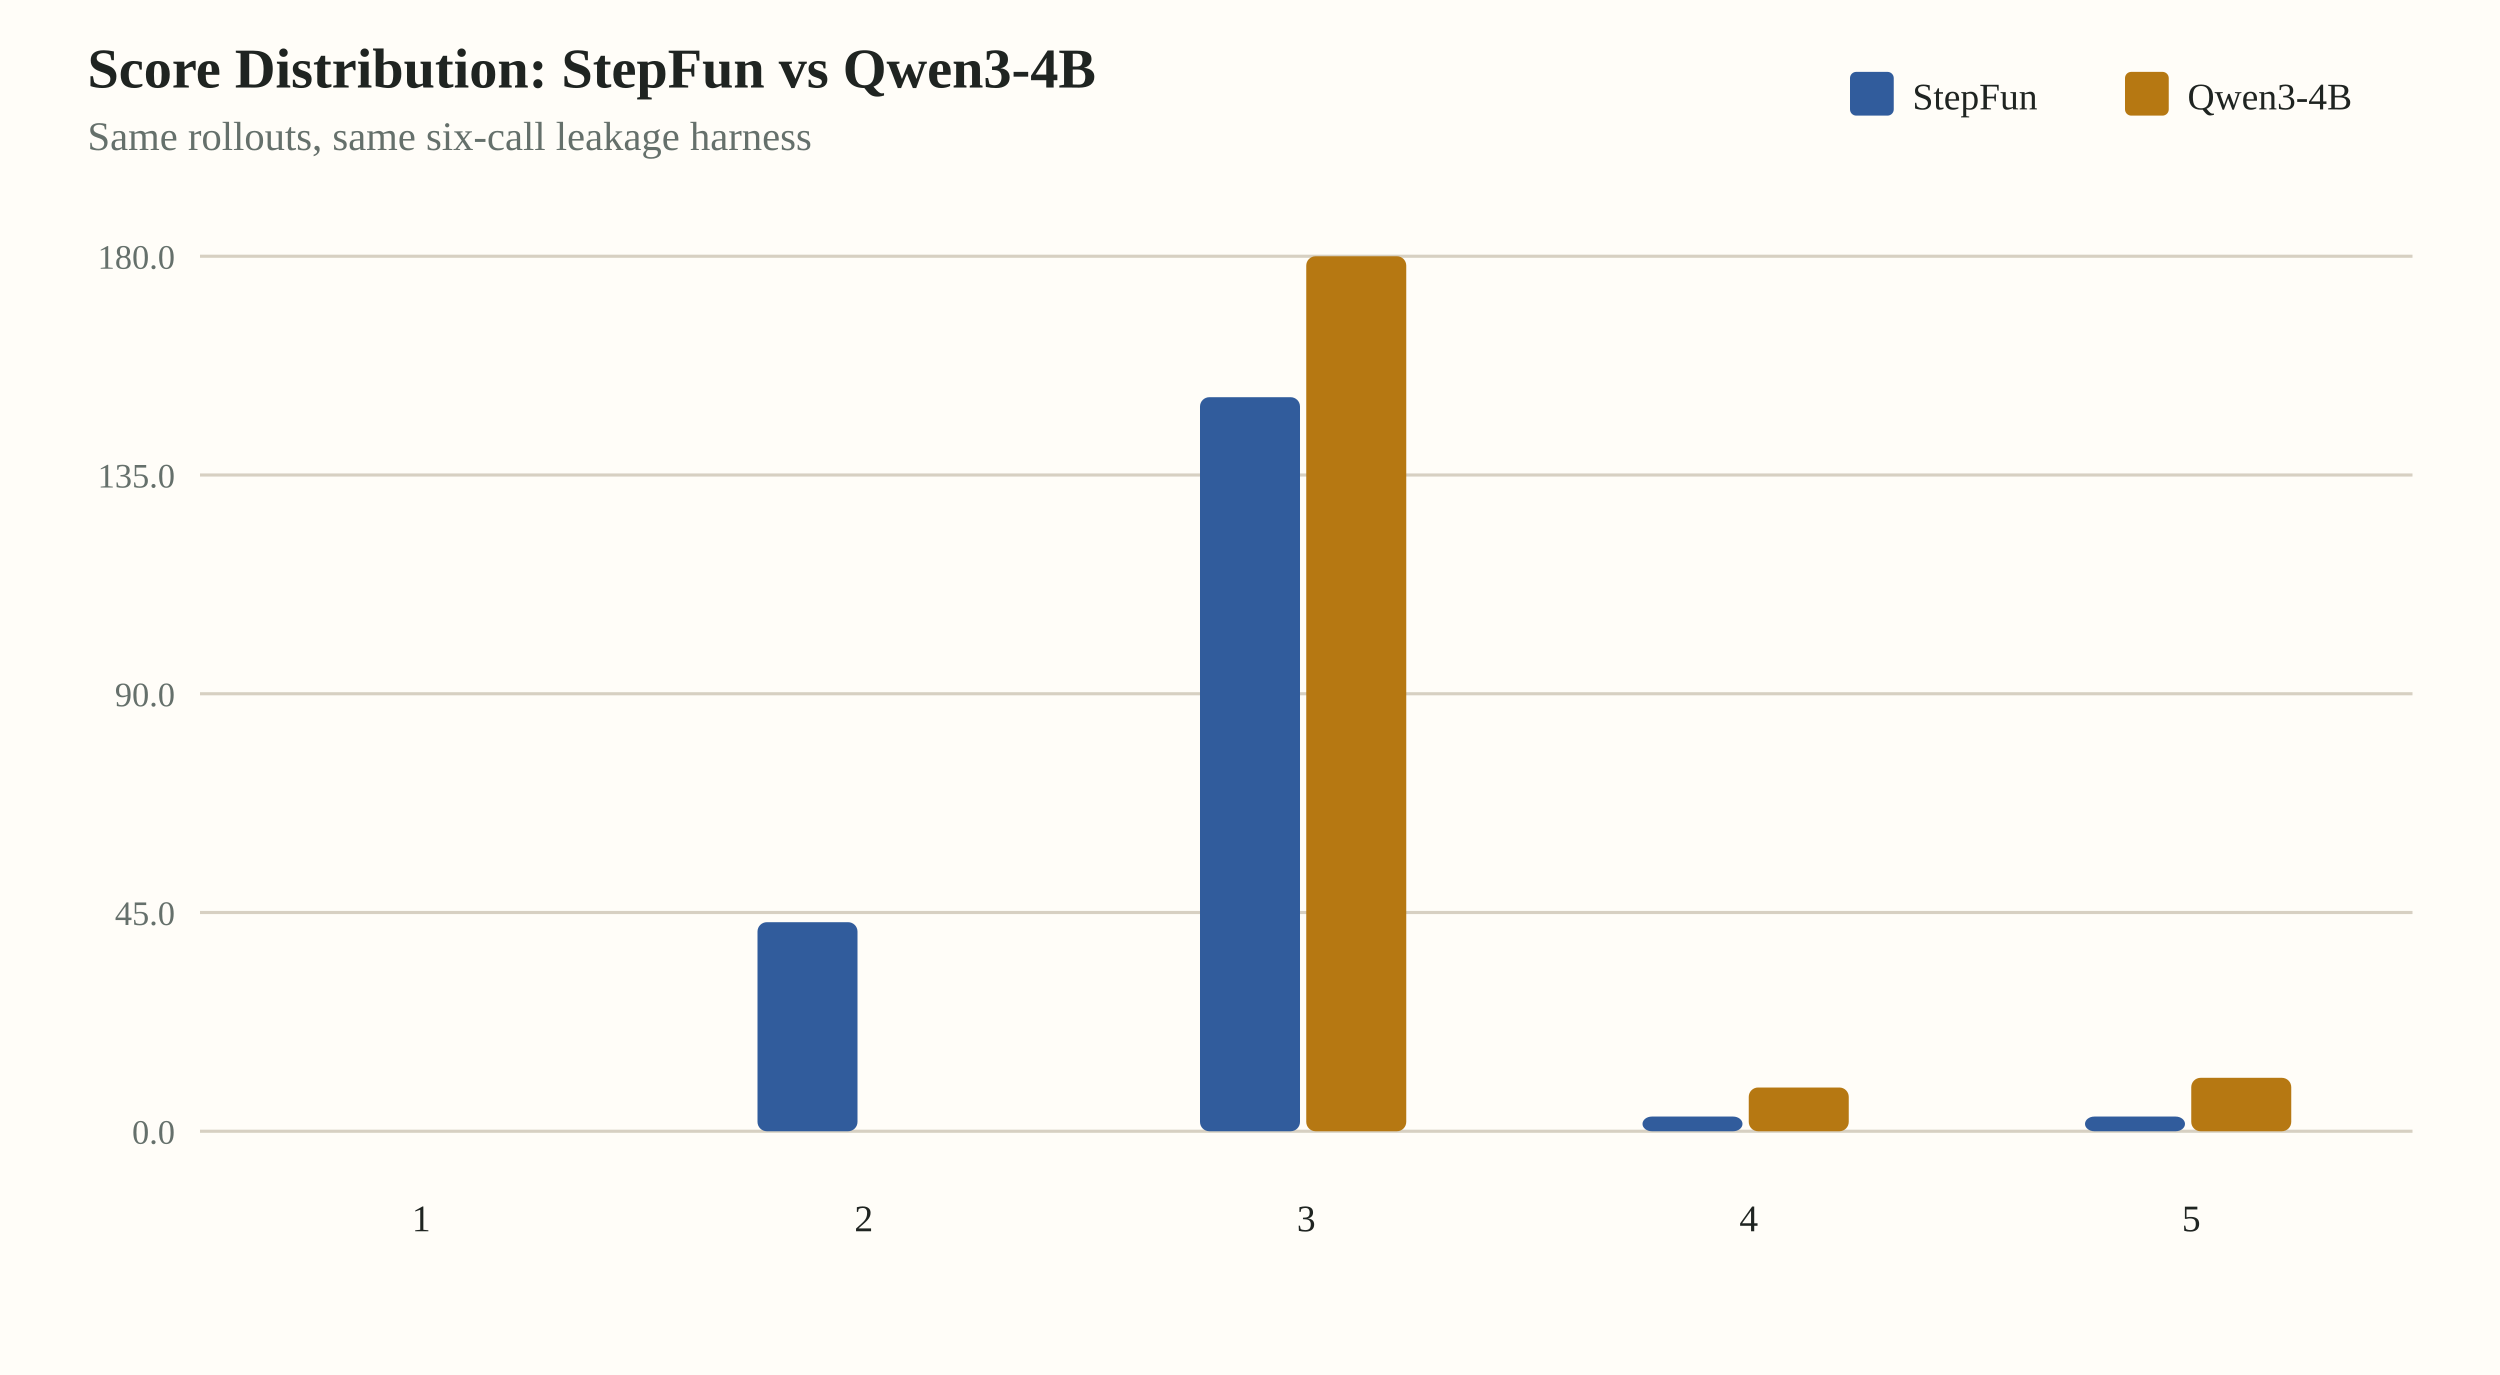
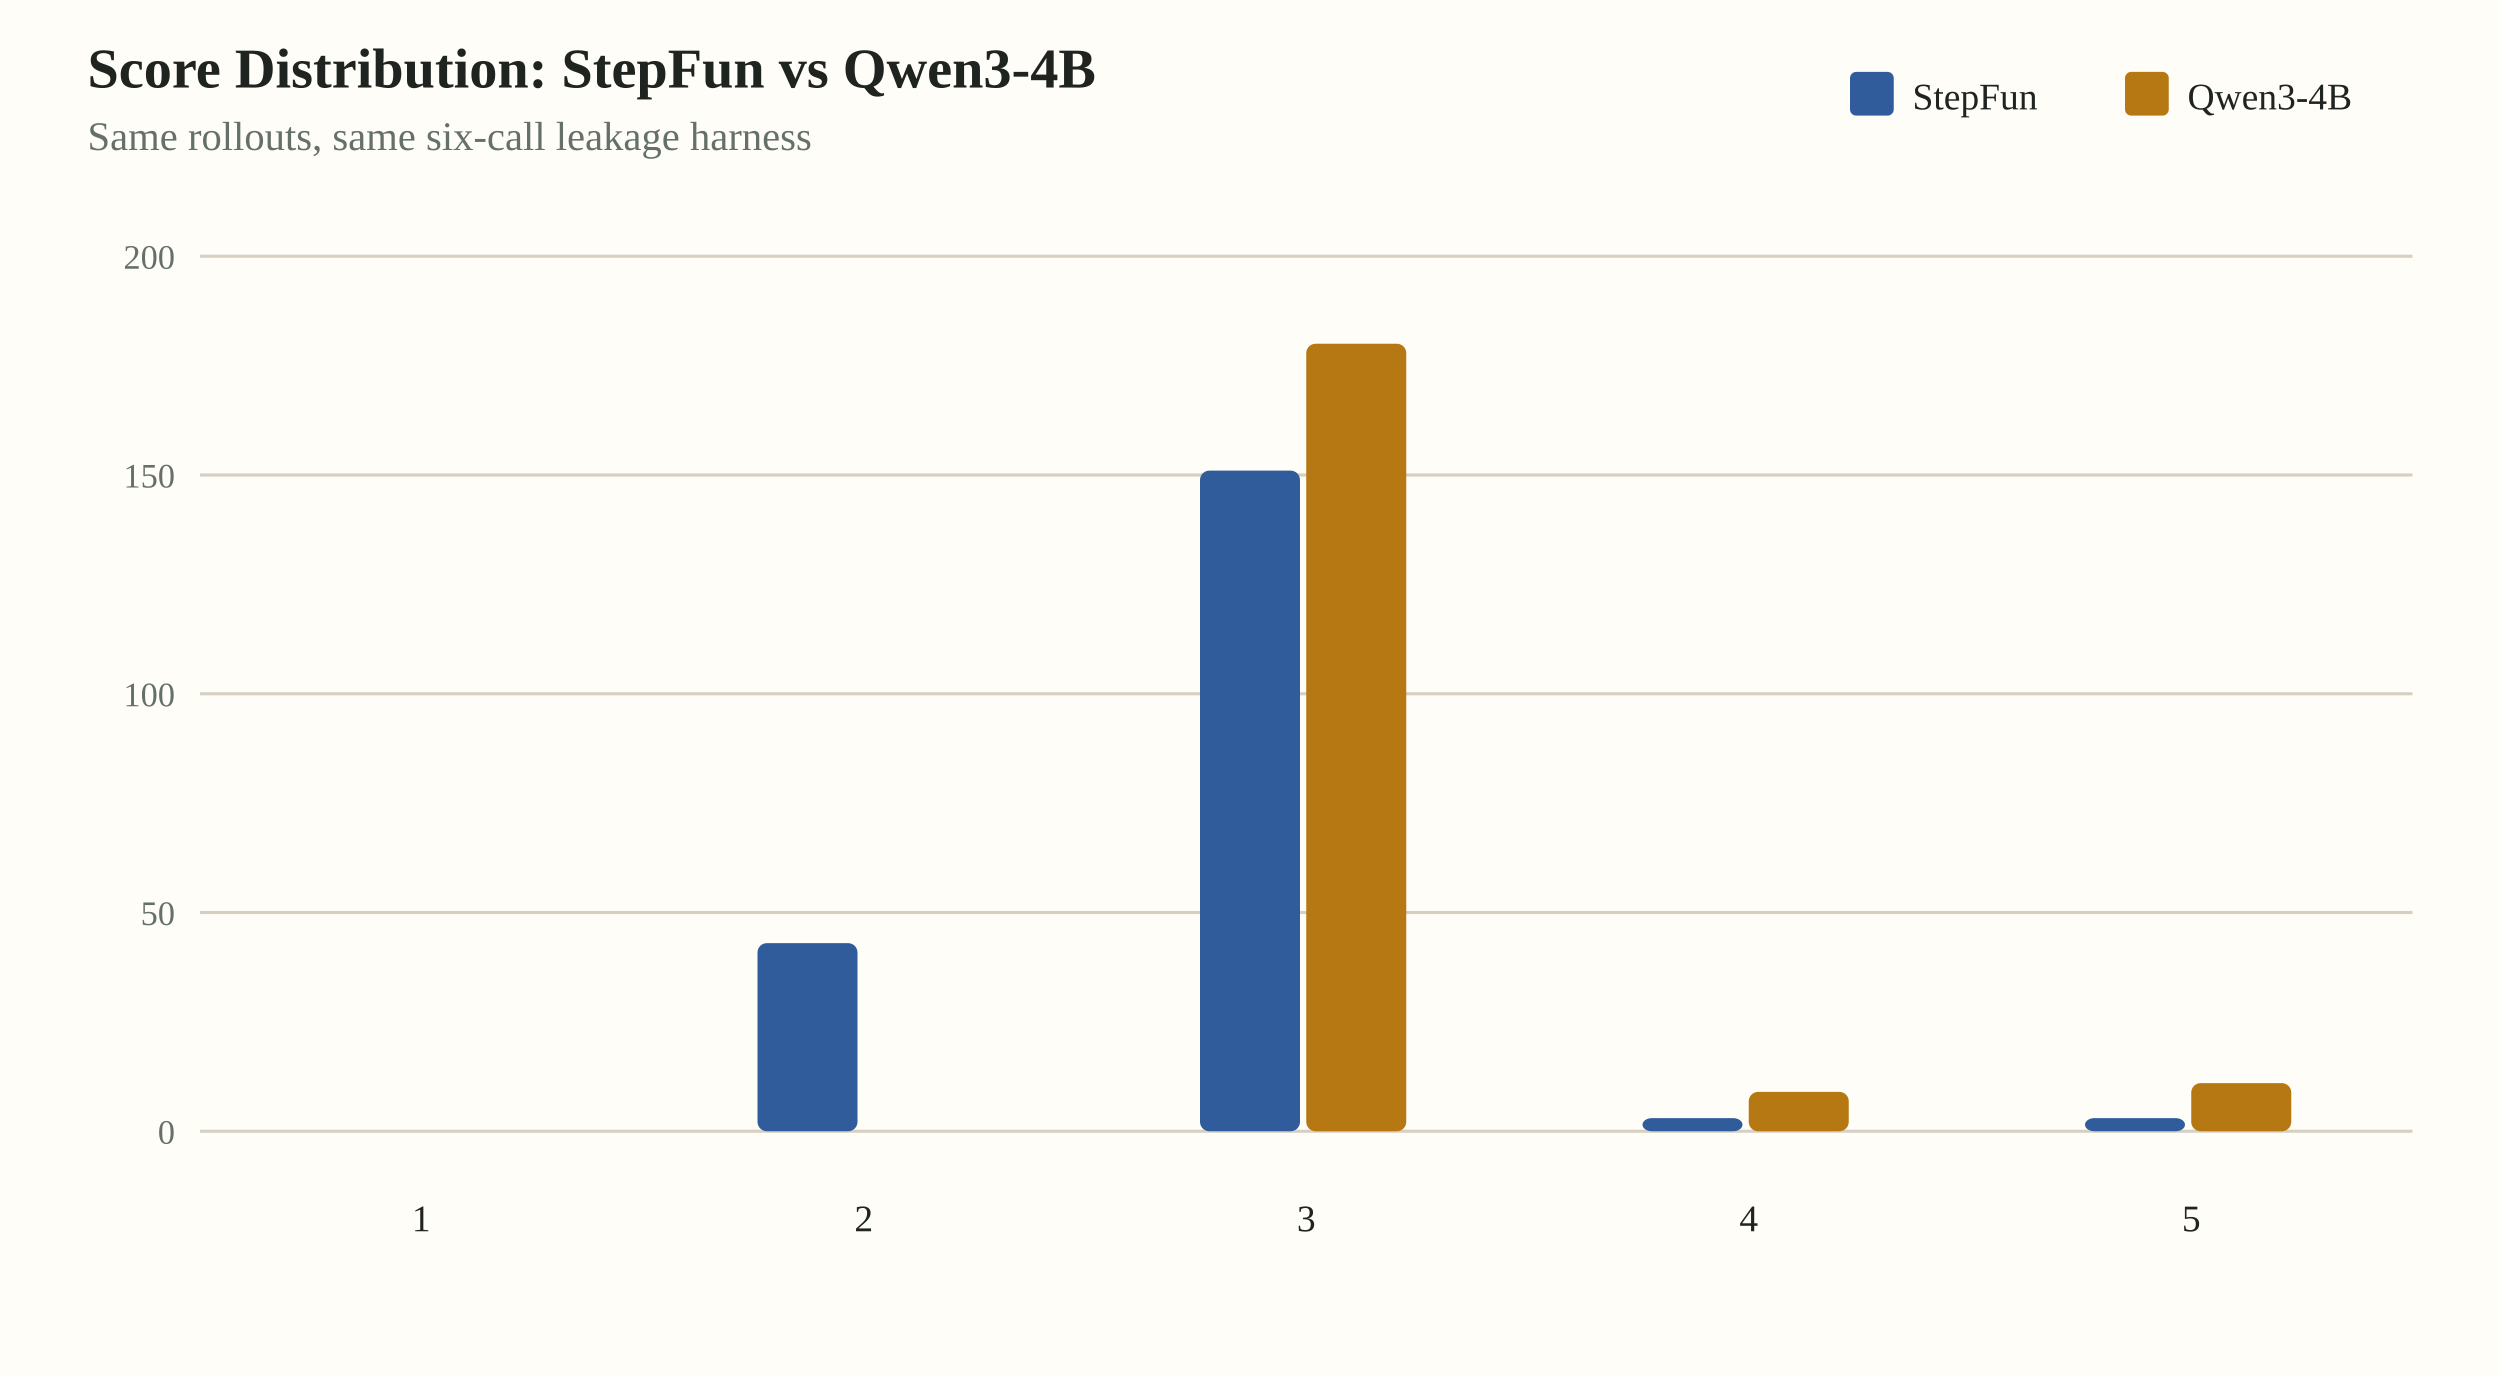
<svg xmlns="http://www.w3.org/2000/svg" width="800" height="440" viewBox="0 0 800 440" role="img">
  <rect width="800" height="440" fill="#fffdf8" />
  <text x="28" y="28" font-size="18" font-weight="700" fill="#1f2421">Score Distribution: StepFun vs Qwen3-4B</text>
  <text x="28" y="48" font-size="13" fill="#65706b">Same rollouts, same six-call leakage harness</text>
  <rect x="592" y="23" width="14" height="14" rx="2" fill="#315c9c" />
  <text x="612" y="35" font-size="12" fill="#1f2421">StepFun</text>
  <rect x="680" y="23" width="14" height="14" rx="2" fill="#b67812" />
  <text x="700" y="35" font-size="12" fill="#1f2421">Qwen3-4B</text>
  <line x1="64" y1="362.0" x2="772" y2="362.0" stroke="#d7d0c2" />
-   <text x="56" y="366.0" text-anchor="end" font-size="11" fill="#65706b">0.0</text>
+   <text x="56" y="366.0" text-anchor="end" font-size="11" fill="#65706b">0</text>
  <line x1="64" y1="292.0" x2="772" y2="292.0" stroke="#d7d0c2" />
-   <text x="56" y="296.0" text-anchor="end" font-size="11" fill="#65706b">45.0</text>
+   <text x="56" y="296.0" text-anchor="end" font-size="11" fill="#65706b">50</text>
  <line x1="64" y1="222.0" x2="772" y2="222.0" stroke="#d7d0c2" />
-   <text x="56" y="226.0" text-anchor="end" font-size="11" fill="#65706b">90.0</text>
+   <text x="56" y="226.0" text-anchor="end" font-size="11" fill="#65706b">100</text>
  <line x1="64" y1="152.0" x2="772" y2="152.0" stroke="#d7d0c2" />
-   <text x="56" y="156.0" text-anchor="end" font-size="11" fill="#65706b">135.0</text>
+   <text x="56" y="156.0" text-anchor="end" font-size="11" fill="#65706b">150</text>
  <line x1="64" y1="82.0" x2="772" y2="82.0" stroke="#d7d0c2" />
-   <text x="56" y="86.0" text-anchor="end" font-size="11" fill="#65706b">180.0</text>
+   <text x="56" y="86.0" text-anchor="end" font-size="11" fill="#65706b">200</text>
  <rect x="100.8" y="362.0" width="32.0" height="0.0" rx="3" fill="#315c9c" />
  <rect x="134.8" y="362.0" width="32.0" height="0.0" rx="3" fill="#b67812" />
  <text x="134.8" y="394" text-anchor="middle" font-size="12" fill="#1f2421">1</text>
-   <rect x="242.4" y="295.1" width="32.0" height="66.9" rx="3" fill="#315c9c" />
+   <rect x="242.4" y="301.8" width="32.0" height="60.2" rx="3" fill="#315c9c" />
  <rect x="276.4" y="362.0" width="32.0" height="0.0" rx="3" fill="#b67812" />
  <text x="276.4" y="394" text-anchor="middle" font-size="12" fill="#1f2421">2</text>
-   <rect x="384.0" y="127.1" width="32.0" height="234.9" rx="3" fill="#315c9c" />
-   <rect x="418.0" y="82.0" width="32.0" height="280.0" rx="3" fill="#b67812" />
+   <rect x="384.0" y="150.6" width="32.0" height="211.4" rx="3" fill="#315c9c" />
+   <rect x="418.0" y="110.0" width="32.0" height="252.0" rx="3" fill="#b67812" />
  <text x="418.0" y="394" text-anchor="middle" font-size="12" fill="#1f2421">3</text>
-   <rect x="525.6" y="357.3" width="32.0" height="4.7" rx="3" fill="#315c9c" />
-   <rect x="559.6" y="348.0" width="32.0" height="14.0" rx="3" fill="#b67812" />
+   <rect x="525.6" y="357.8" width="32.0" height="4.2" rx="3" fill="#315c9c" />
+   <rect x="559.6" y="349.4" width="32.0" height="12.6" rx="3" fill="#b67812" />
  <text x="559.6" y="394" text-anchor="middle" font-size="12" fill="#1f2421">4</text>
-   <rect x="667.2" y="357.3" width="32.0" height="4.7" rx="3" fill="#315c9c" />
-   <rect x="701.2" y="344.9" width="32.0" height="17.1" rx="3" fill="#b67812" />
+   <rect x="667.2" y="357.8" width="32.0" height="4.2" rx="3" fill="#315c9c" />
+   <rect x="701.2" y="346.6" width="32.0" height="15.4" rx="3" fill="#b67812" />
  <text x="701.2" y="394" text-anchor="middle" font-size="12" fill="#1f2421">5</text>
</svg>
